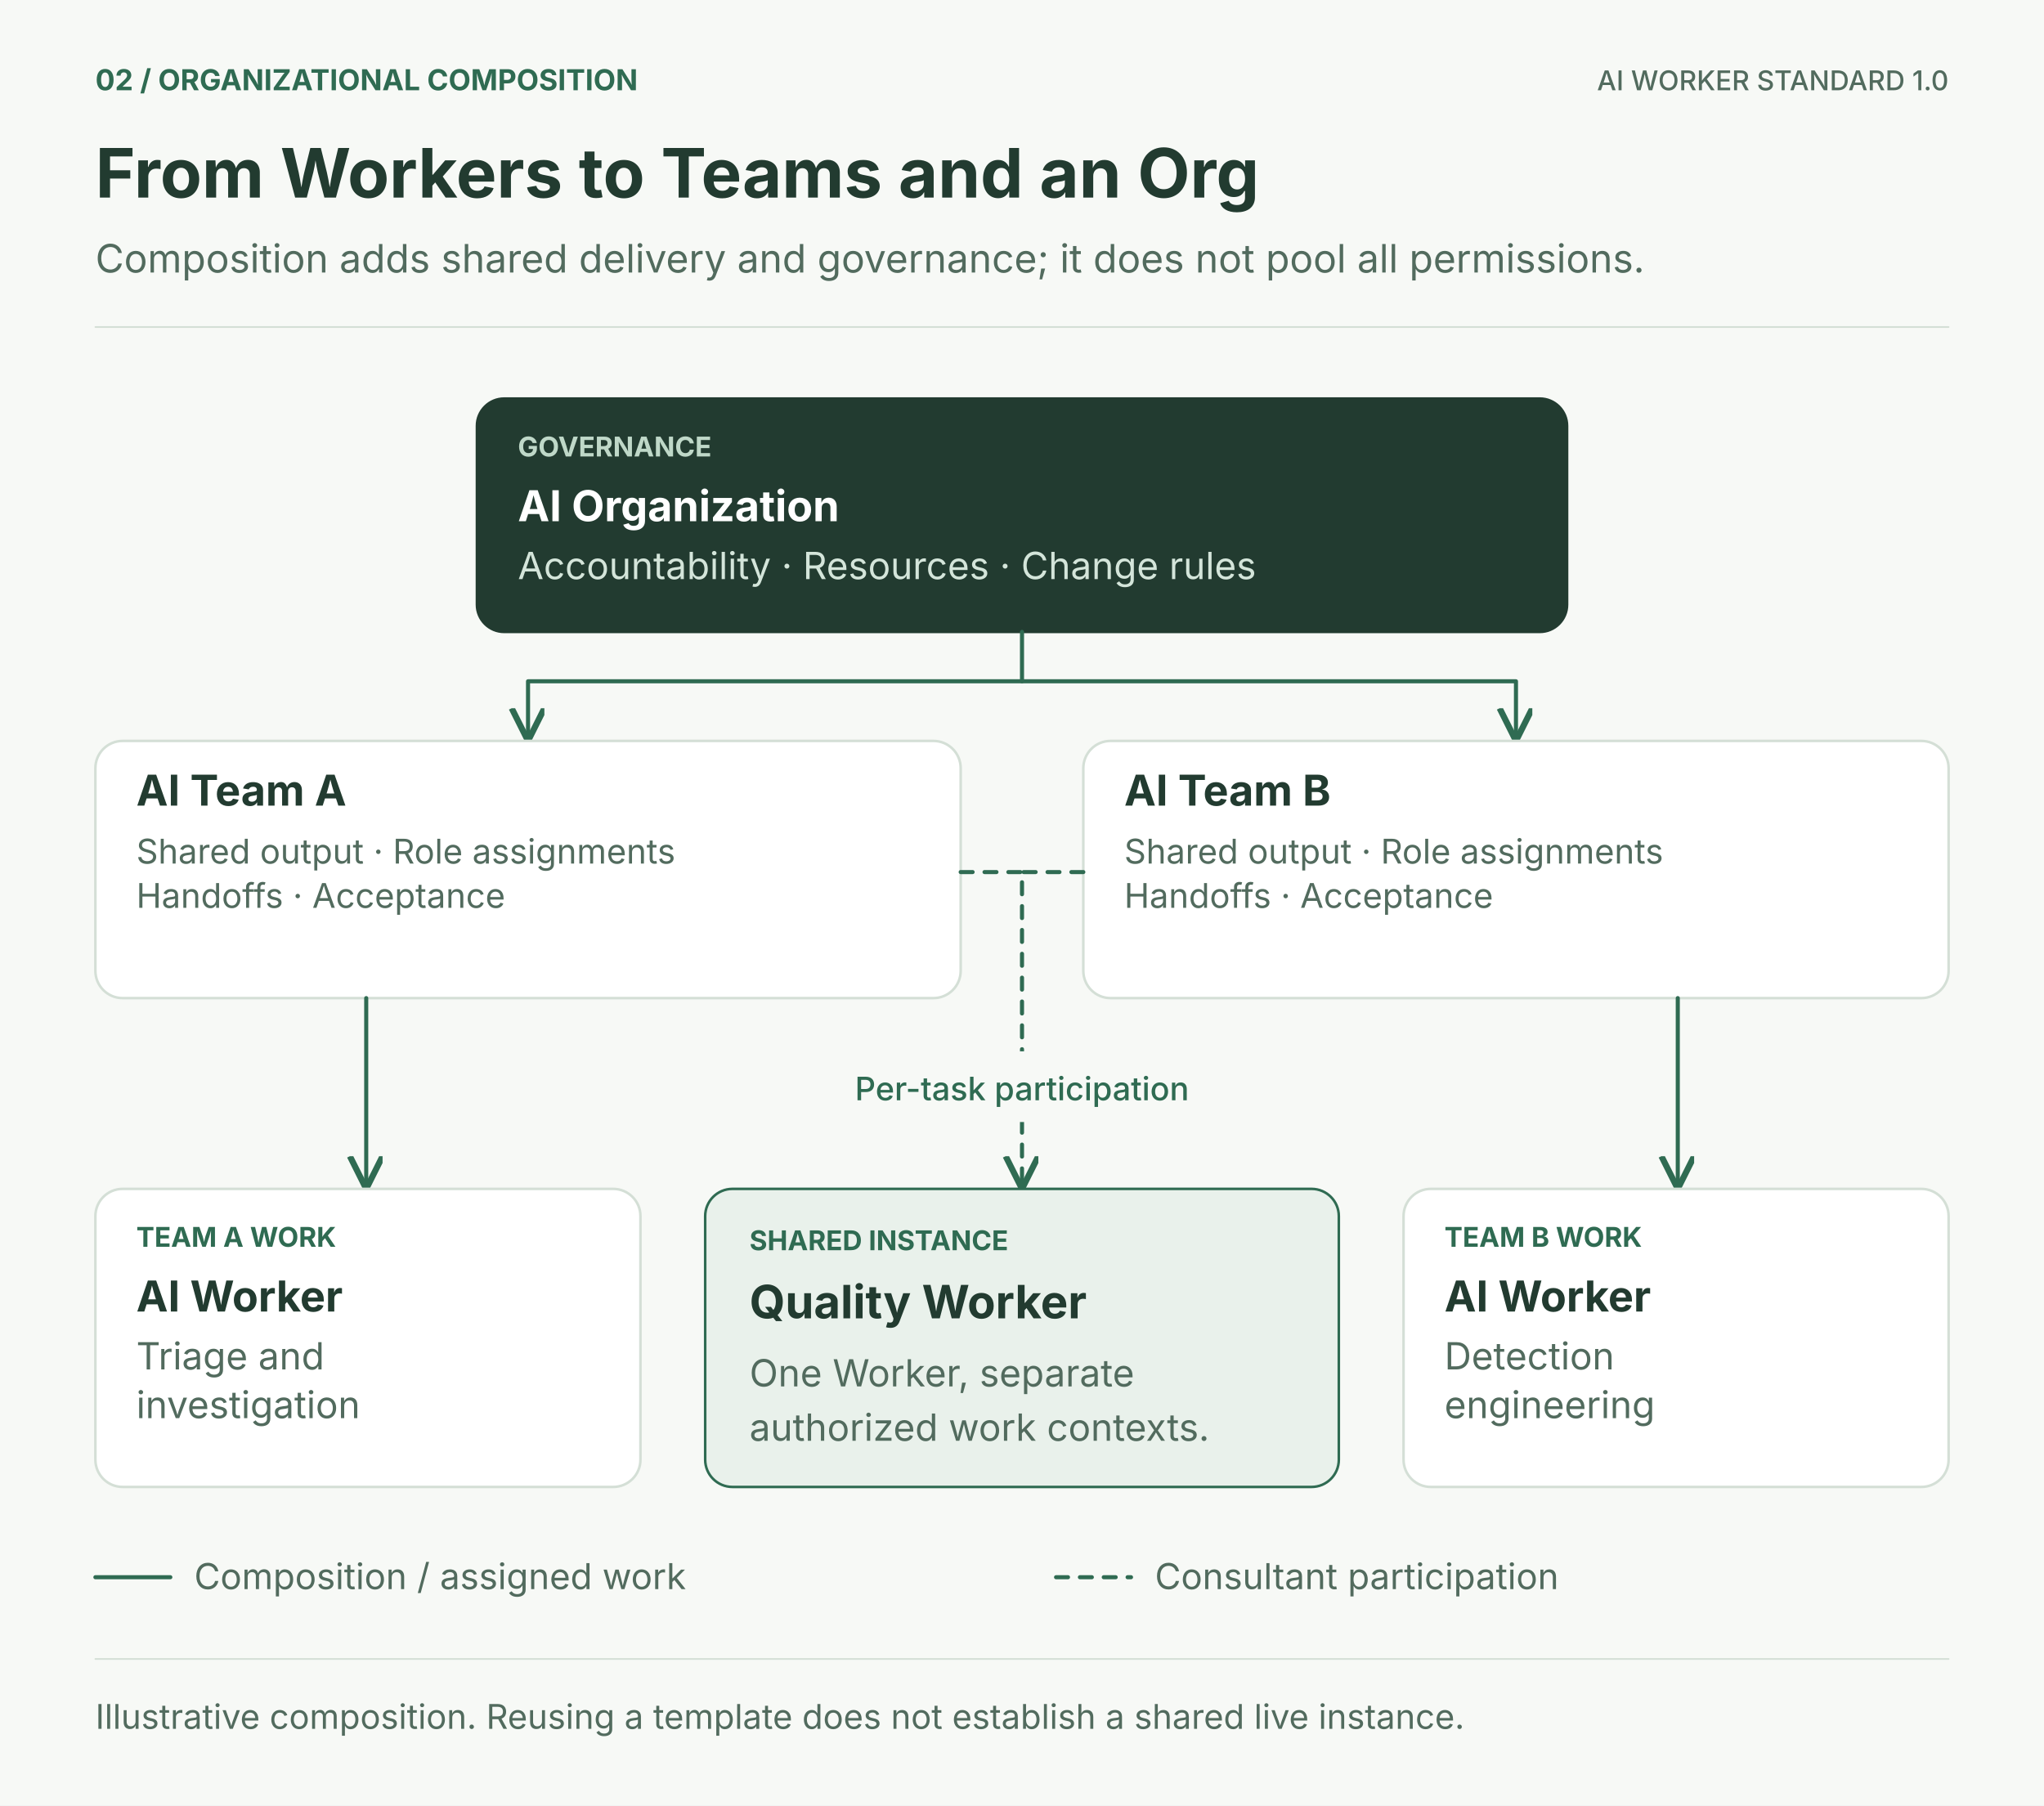
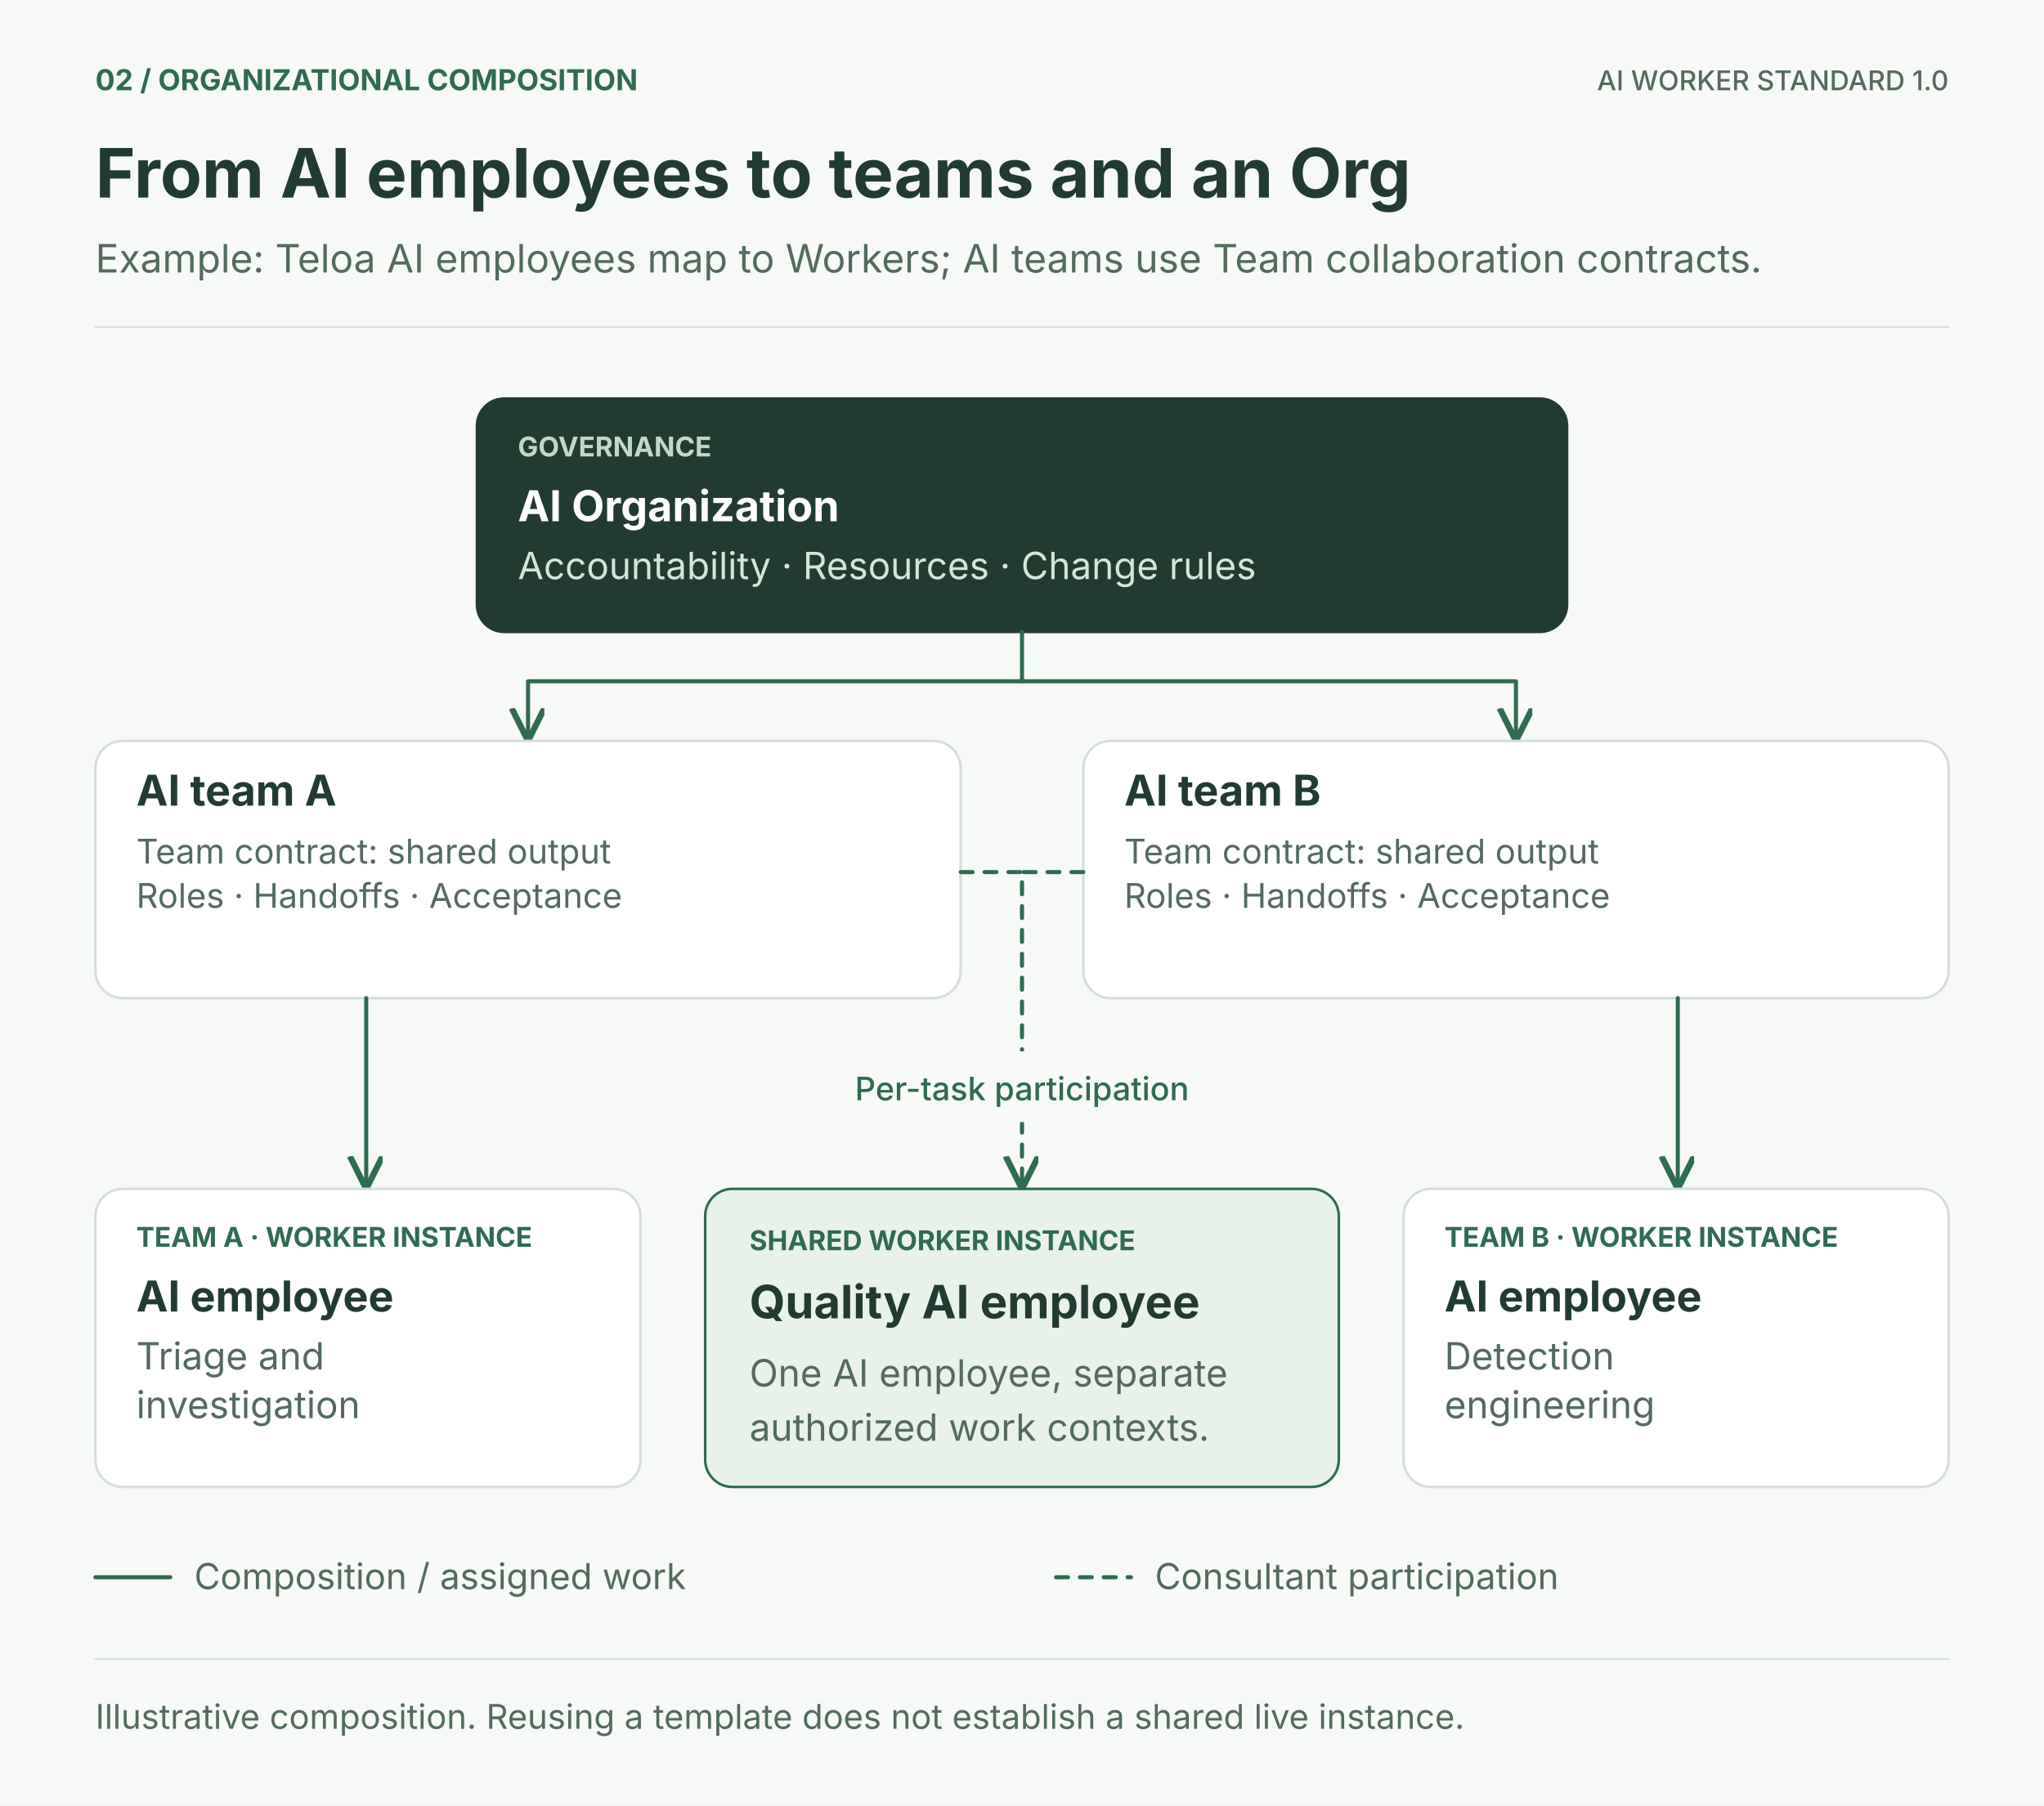
- <svg xmlns="http://www.w3.org/2000/svg" width="1200" height="1060" viewBox="0 0 1200 1060" role="img" aria-label="From Workers to Teams and an Org">
+ <svg xmlns="http://www.w3.org/2000/svg" width="1200" height="1060" viewBox="0 0 1200 1060" role="img" aria-label="From AI employees to teams and an Org">
  <defs>
    <marker id="arrow" markerWidth="10" markerHeight="10" refX="8" refY="4" orient="auto">
      <path d="M0 0 L8 4 L0 8" fill="none" stroke="#2f6b52" stroke-width="1.5" />
    </marker>
    <marker id="amber" markerWidth="10" markerHeight="10" refX="8" refY="4" orient="auto">
      <path d="M0 0 L8 4 L0 8" fill="none" stroke="#8d6021" stroke-width="1.5" />
    </marker>
  </defs>
  <g font-family="Inter, -apple-system, BlinkMacSystemFont, PingFang SC, Microsoft YaHei, Arial, sans-serif">
    <rect width="1200" height="1060" fill="#f7f9f6" />
    <text x="56" y="53" fill="#2f6b52" font-size="17" font-weight="650" text-anchor="start">
      <tspan x="56" dy="0">02 / ORGANIZATIONAL COMPOSITION</tspan>
    </text>
    <text x="1144" y="53" fill="#526b5e" font-size="16" font-weight="500" text-anchor="end">
      <tspan x="1144" dy="0">AI WORKER STANDARD 1.0</tspan>
    </text>
    <text x="56" y="116" fill="#223b30" font-size="40" font-weight="650" text-anchor="start">
-       <tspan x="56" dy="0">From Workers to Teams and an Org</tspan>
+       <tspan x="56" dy="0">From AI employees to teams and an Org</tspan>
    </text>
    <text x="56" y="160" fill="#526b5e" font-size="23" font-weight="400" text-anchor="start">
-       <tspan x="56" dy="0">Composition adds shared delivery and governance; it does not pool all permissions.</tspan>
+       <tspan x="56" dy="0">Example: Teloa AI employees map to Workers; AI teams use Team collaboration contracts.</tspan>
    </text>
    <path d="M56 192 H1144" fill="none" stroke="#d4dfd6" stroke-width="1" stroke-linejoin="round" stroke-linecap="round" />
    <rect x="280" y="234" width="640" height="137" rx="16" fill="#223b30" stroke="#223b30" stroke-width="1.5" />
    <text x="304" y="268" fill="#bfd8c8" font-size="16" font-weight="650" text-anchor="start">
      <tspan x="304" dy="0">GOVERNANCE</tspan>
    </text>
    <text x="304" y="306" fill="#ffffff" font-size="25" font-weight="650" text-anchor="start">
      <tspan x="304" dy="0">AI Organization</tspan>
    </text>
    <text x="304" y="340" fill="#d4e5da" font-size="22" font-weight="400" text-anchor="start">
      <tspan x="304" dy="0">Accountability · Resources · Change rules</tspan>
    </text>
    <path d="M600 371 V400 H310 V435" fill="none" stroke="#2f6b52" stroke-width="2.4" stroke-linejoin="round" stroke-linecap="round" marker-end="url(#arrow)" />
    <path d="M600 400 H890 V435" fill="none" stroke="#2f6b52" stroke-width="2.4" stroke-linejoin="round" stroke-linecap="round" marker-end="url(#arrow)" />
    <rect x="56" y="435" width="508" height="151" rx="16" fill="#ffffff" stroke="#d4dfd6" stroke-width="1.5" />
    <text x="80" y="473" fill="#223b30" font-size="25" font-weight="650" text-anchor="start">
-       <tspan x="80" dy="0">AI Team A</tspan>
+       <tspan x="80" dy="0">AI team A</tspan>
    </text>
    <text x="80" y="507" fill="#526b5e" font-size="20" font-weight="400" text-anchor="start">
-       <tspan x="80" dy="0">Shared output · Role assignments</tspan>
-       <tspan x="80" dy="26">Handoffs · Acceptance</tspan>
+       <tspan x="80" dy="0">Team contract: shared output</tspan>
+       <tspan x="80" dy="26">Roles · Handoffs · Acceptance</tspan>
    </text>
    <rect x="636" y="435" width="508" height="151" rx="16" fill="#ffffff" stroke="#d4dfd6" stroke-width="1.5" />
    <text x="660" y="473" fill="#223b30" font-size="25" font-weight="650" text-anchor="start">
-       <tspan x="660" dy="0">AI Team B</tspan>
+       <tspan x="660" dy="0">AI team B</tspan>
    </text>
    <text x="660" y="507" fill="#526b5e" font-size="20" font-weight="400" text-anchor="start">
-       <tspan x="660" dy="0">Shared output · Role assignments</tspan>
-       <tspan x="660" dy="26">Handoffs · Acceptance</tspan>
+       <tspan x="660" dy="0">Team contract: shared output</tspan>
+       <tspan x="660" dy="26">Roles · Handoffs · Acceptance</tspan>
    </text>
    <path d="M215 586 V698" fill="none" stroke="#2f6b52" stroke-width="2.4" stroke-linejoin="round" stroke-linecap="round" marker-end="url(#arrow)" />
    <path d="M985 586 V698" fill="none" stroke="#2f6b52" stroke-width="2.4" stroke-linejoin="round" stroke-linecap="round" marker-end="url(#arrow)" />
    <path d="M564 512 H600 V698" fill="none" stroke="#2f6b52" stroke-width="2.4" stroke-linejoin="round" stroke-linecap="round" stroke-dasharray="7 7" marker-end="url(#arrow)" />
    <path d="M636 512 H600" fill="none" stroke="#2f6b52" stroke-width="2.4" stroke-linejoin="round" stroke-linecap="round" stroke-dasharray="7 7" />
    <rect x="490" y="618" width="220" height="40" rx="4" fill="#f7f9f6" stroke="#f7f9f6" stroke-width="1.5" />
    <text x="600" y="646" fill="#2f6b52" font-size="19" font-weight="500" text-anchor="middle">
      <tspan x="600" dy="0">Per-task participation</tspan>
    </text>
    <rect x="56" y="698" width="320" height="175" rx="16" fill="#ffffff" stroke="#d4dfd6" stroke-width="1.5" />
    <text x="80" y="732" fill="#2f6b52" font-size="16" font-weight="650" text-anchor="start">
-       <tspan x="80" dy="0">TEAM A WORK</tspan>
+       <tspan x="80" dy="0">TEAM A · WORKER INSTANCE</tspan>
    </text>
    <text x="80" y="770" fill="#223b30" font-size="25" font-weight="650" text-anchor="start">
-       <tspan x="80" dy="0">AI Worker</tspan>
+       <tspan x="80" dy="0">AI employee</tspan>
    </text>
    <text x="80" y="804" fill="#526b5e" font-size="22" font-weight="400" text-anchor="start">
      <tspan x="80" dy="0">Triage and</tspan>
      <tspan x="80" dy="28.6">investigation</tspan>
    </text>
    <rect x="824" y="698" width="320" height="175" rx="16" fill="#ffffff" stroke="#d4dfd6" stroke-width="1.5" />
    <text x="848" y="732" fill="#2f6b52" font-size="16" font-weight="650" text-anchor="start">
-       <tspan x="848" dy="0">TEAM B WORK</tspan>
+       <tspan x="848" dy="0">TEAM B · WORKER INSTANCE</tspan>
    </text>
    <text x="848" y="770" fill="#223b30" font-size="25" font-weight="650" text-anchor="start">
-       <tspan x="848" dy="0">AI Worker</tspan>
+       <tspan x="848" dy="0">AI employee</tspan>
    </text>
    <text x="848" y="804" fill="#526b5e" font-size="22" font-weight="400" text-anchor="start">
      <tspan x="848" dy="0">Detection</tspan>
      <tspan x="848" dy="28.6">engineering</tspan>
    </text>
    <rect x="414" y="698" width="372" height="175" rx="16" fill="#e9f1eb" stroke="#2f6b52" stroke-width="1.5" />
    <text x="440" y="734" fill="#2f6b52" font-size="16" font-weight="650" text-anchor="start">
-       <tspan x="440" dy="0">SHARED INSTANCE</tspan>
+       <tspan x="440" dy="0">SHARED WORKER INSTANCE</tspan>
    </text>
    <text x="440" y="774" fill="#223b30" font-size="27" font-weight="650" text-anchor="start">
-       <tspan x="440" dy="0">Quality Worker</tspan>
+       <tspan x="440" dy="0">Quality AI employee</tspan>
    </text>
    <text x="440" y="814" fill="#526b5e" font-size="22" font-weight="400" text-anchor="start">
-       <tspan x="440" dy="0">One Worker, separate</tspan>
+       <tspan x="440" dy="0">One AI employee, separate</tspan>
      <tspan x="440" dy="31.9">authorized work contexts.</tspan>
    </text>
    <path d="M56 926 H100" fill="none" stroke="#2f6b52" stroke-width="2.4" stroke-linejoin="round" stroke-linecap="round" />
    <text x="114" y="933" fill="#526b5e" font-size="21" font-weight="400" text-anchor="start">
      <tspan x="114" dy="0">Composition / assigned work</tspan>
    </text>
    <path d="M620 926 H664" fill="none" stroke="#2f6b52" stroke-width="2.4" stroke-linejoin="round" stroke-linecap="round" stroke-dasharray="7 7" />
    <text x="678" y="933" fill="#526b5e" font-size="21" font-weight="400" text-anchor="start">
      <tspan x="678" dy="0">Consultant participation</tspan>
    </text>
    <path d="M56 974 H1144" fill="none" stroke="#d4dfd6" stroke-width="1" stroke-linejoin="round" stroke-linecap="round" />
    <text x="56" y="1015" fill="#526b5e" font-size="20" font-weight="400" text-anchor="start">
      <tspan x="56" dy="0">Illustrative composition. Reusing a template does not establish a shared live instance.</tspan>
    </text>
  </g>
</svg>
